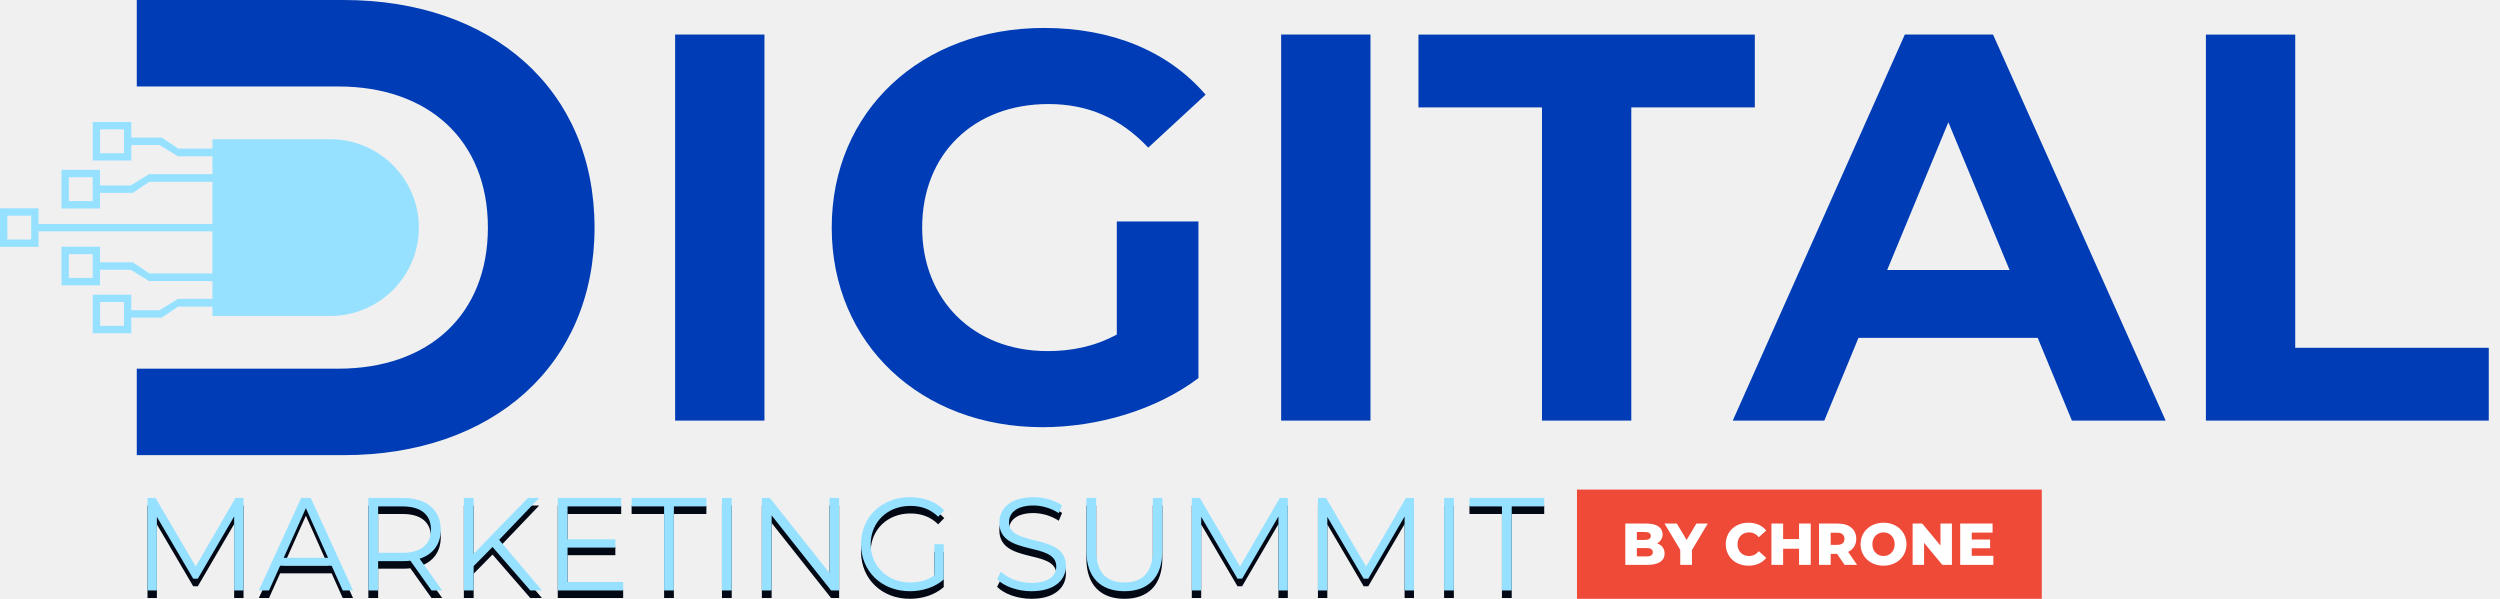
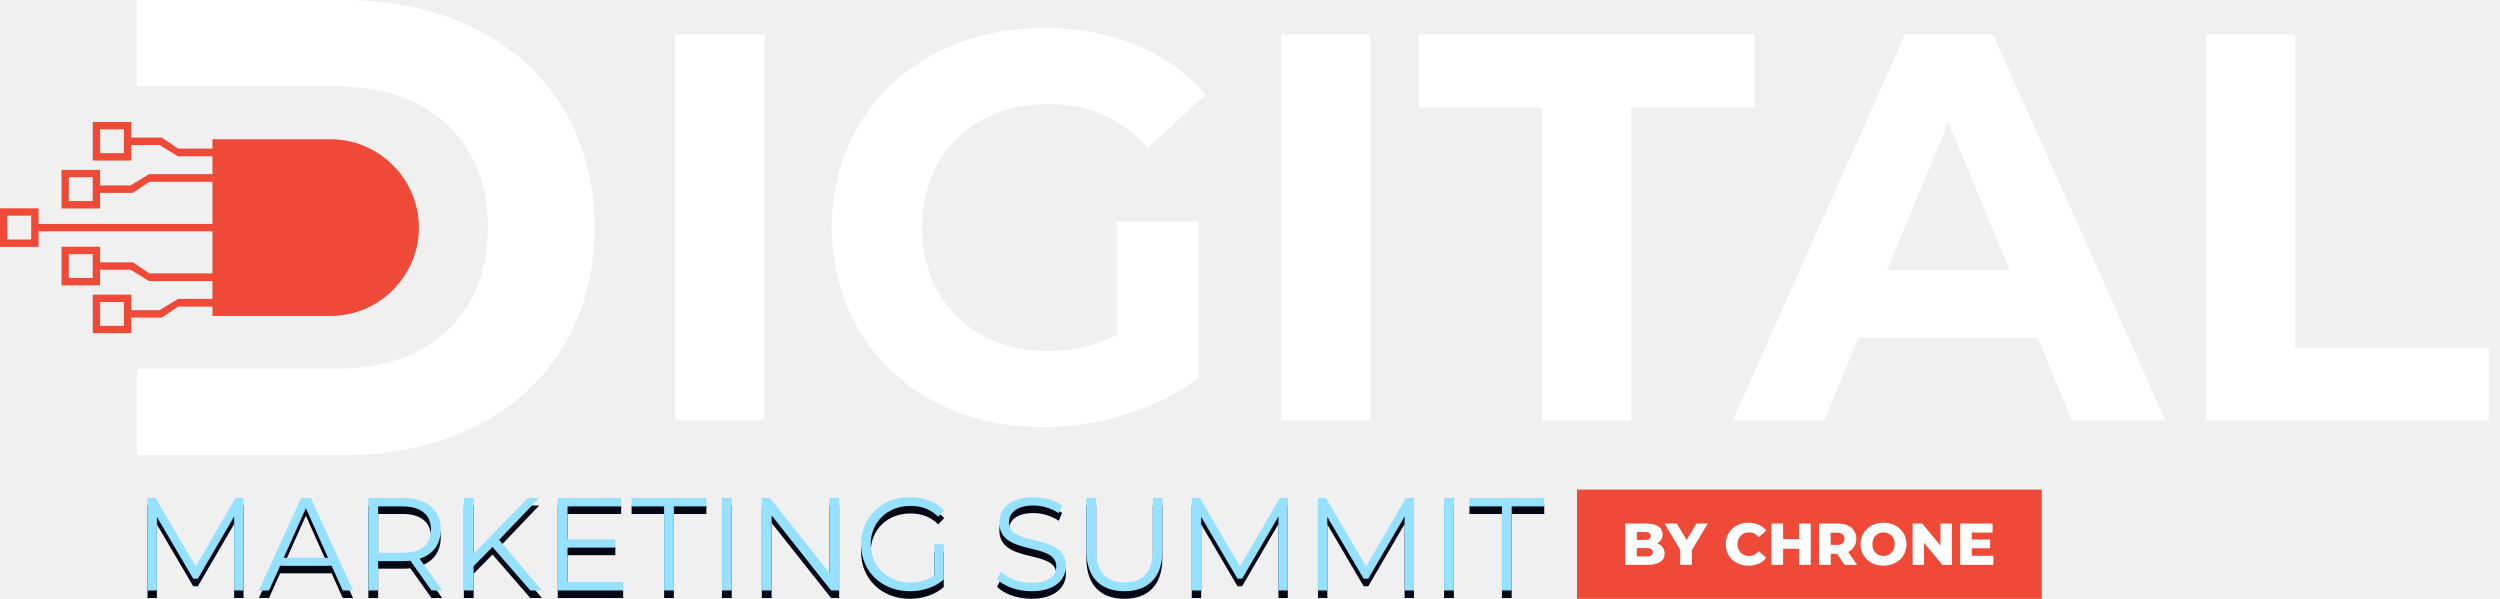
<svg xmlns="http://www.w3.org/2000/svg" width="167" height="40" viewBox="0 0 167 40" fill="none">
-   <g clip-path="url(#clip0_555_83)">
-     <path fill-rule="evenodd" clip-rule="evenodd" d="M14.191 9.302H22.078C25.324 9.302 27.98 11.958 27.98 15.204C27.98 18.45 25.324 21.105 22.078 21.105H14.191V9.302Z" fill="#96E1FF" />
-     <path fill-rule="evenodd" clip-rule="evenodd" d="M0 16.491H2.575V15.451H16.722L16.566 14.957H2.575V13.916H0V16.491ZM2.084 16H0.491V14.407H2.084C2.084 15.011 2.084 15.396 2.084 16Z" fill="#96E1FF" />
-     <path fill-rule="evenodd" clip-rule="evenodd" d="M6.195 8.15H8.771V9.19H10.807L11.901 9.927H16.722V10.44L11.89 10.441C11.504 10.205 11.057 9.932 10.651 9.685H8.771V10.725H6.195V8.15V8.15ZM8.28 8.641H6.686V10.234H8.28C8.28 9.629 8.28 9.245 8.28 8.641Z" fill="#96E1FF" />
-     <path fill-rule="evenodd" clip-rule="evenodd" d="M4.107 13.924H6.683V12.883H8.877L9.97 12.146H16.723V11.633L9.96 11.632C9.574 11.868 9.127 12.141 8.721 12.388H6.683V11.348H4.108V13.923L4.107 13.924ZM6.192 13.432H4.598V11.839H6.192C6.192 12.444 6.192 12.828 6.192 13.432Z" fill="#96E1FF" />
-     <path fill-rule="evenodd" clip-rule="evenodd" d="M6.195 22.257H8.771V21.217H10.807L11.901 20.48H16.722V19.967L11.89 19.966C11.504 20.202 11.057 20.475 10.651 20.722H8.771V19.682H6.195V22.257V22.257ZM8.28 21.767H6.686V20.173H8.28C8.28 20.778 8.28 21.162 8.28 21.767Z" fill="#96E1FF" />
-     <path fill-rule="evenodd" clip-rule="evenodd" d="M4.107 16.484H6.683V17.524H8.877L9.97 18.261H16.723V18.775L9.96 18.775C9.574 18.54 9.127 18.267 8.721 18.019H6.683V19.059H4.108V16.484L4.107 16.484ZM6.192 16.975H4.598V18.568H6.192C6.192 17.963 6.192 17.579 6.192 16.975Z" fill="#96E1FF" />
-     <path fill-rule="evenodd" clip-rule="evenodd" d="M9.137 30.404H22.949C32.895 30.404 39.715 24.41 39.715 15.202C39.715 5.994 32.895 0 22.949 0H9.137V5.777H16.173H17.315H22.601C28.639 5.777 32.591 9.382 32.591 15.202C32.591 21.022 28.639 24.627 22.601 24.627H17.315H16.173H9.137V30.404Z" fill="#003CB5" />
-     <path d="M45.098 28.095H51.065V2.309H45.098V28.095ZM74.603 22.348C73.093 23.158 71.582 23.453 69.962 23.453C65.026 23.453 61.6 20.027 61.6 15.202C61.6 10.303 65.026 6.95 70.035 6.95C72.651 6.95 74.824 7.871 76.703 9.861L80.534 6.324C78.029 3.414 74.272 1.867 69.741 1.867C61.527 1.867 55.559 7.43 55.559 15.202C55.559 22.974 61.526 28.536 69.63 28.536C73.314 28.536 77.219 27.394 80.055 25.258V14.796H74.603V22.348L74.603 22.348ZM85.58 28.095H91.548V2.309H85.58V28.095ZM103.004 28.095H108.971V7.172H117.222V2.31H94.753V7.172H103.004V28.095H103.004ZM138.403 28.095H144.665L133.135 2.309H127.242L115.749 28.095H121.864L124.147 22.569H136.119L138.403 28.095ZM126.063 18.038L130.151 8.166L134.24 18.038H126.063H126.063ZM147.354 28.095H166.25V23.232H153.321V2.31H147.354V28.095L147.354 28.095Z" fill="#003CB5" />
-     <path d="M15.73 33.771L13.074 38.35L10.392 33.771H9.854V39.947H10.48V35.032L12.907 39.162H13.215L15.642 35.006V39.947H16.268V33.771H15.73H15.73ZM22.894 39.947H23.583L20.759 33.771H20.115L17.291 39.947H17.971L18.712 38.297H22.153L22.894 39.947ZM18.95 37.768L20.433 34.45L21.915 37.768H18.95ZM29.539 39.947L28.03 37.83C28.93 37.538 29.442 36.859 29.442 35.888C29.442 34.565 28.489 33.771 26.918 33.771H24.607V39.947H25.26V37.988H26.919C27.095 37.988 27.254 37.98 27.413 37.962L28.824 39.947H29.539H29.539ZM26.9 37.432H25.259V34.335H26.9C28.136 34.335 28.789 34.9 28.789 35.888C28.789 36.859 28.136 37.432 26.9 37.432ZM35.424 39.947H36.2L33.342 36.568L36.015 33.771H35.265L31.639 37.503V33.771H30.986V39.947H31.639V38.324L32.9 37.044L35.424 39.947ZM37.912 39.383V37.088H41.106V36.532H37.912V34.335H41.495V33.771H37.259V39.947H41.627V39.383H37.912H37.912ZM44.362 39.947H45.015V34.335H47.186V33.771H42.192V34.335H44.362V39.947H44.362ZM48.227 39.947H48.88V33.771H48.227V39.947ZM55.409 33.771V38.782L51.43 33.771H50.892V39.947H51.545V34.935L55.516 39.947H56.054V33.771H55.41H55.409ZM62.415 38.941C61.939 39.285 61.392 39.417 60.801 39.417C59.283 39.417 58.162 38.323 58.162 36.859C58.162 35.385 59.283 34.3 60.809 34.3C61.533 34.3 62.15 34.512 62.671 35.024L63.077 34.609C62.53 34.017 61.718 33.718 60.783 33.718C58.895 33.718 57.518 35.05 57.518 36.859C57.518 38.668 58.895 40 60.774 40C61.63 40 62.459 39.735 63.042 39.215V36.859H62.415V38.941ZM68.901 40C70.48 40 71.204 39.224 71.204 38.315C71.204 36.065 67.401 37.088 67.401 35.394C67.401 34.776 67.904 34.273 69.033 34.273C69.58 34.273 70.198 34.441 70.727 34.785L70.947 34.264C70.453 33.92 69.73 33.718 69.033 33.718C67.462 33.718 66.756 34.503 66.756 35.411C66.756 37.697 70.559 36.656 70.559 38.35C70.559 38.959 70.056 39.444 68.9 39.444C68.089 39.444 67.303 39.126 66.862 38.694L66.606 39.197C67.065 39.674 67.974 40 68.9 40L68.901 40ZM75.112 40C76.692 40 77.645 39.082 77.645 37.309V33.771H77.009V37.283C77.009 38.747 76.321 39.418 75.112 39.418C73.912 39.418 73.224 38.747 73.224 37.283V33.771H72.571V37.309C72.571 39.082 73.533 40 75.112 40H75.112ZM85.489 33.771L82.833 38.35L80.151 33.771H79.612V39.947H80.239V35.032L82.665 39.162H82.974L85.401 35.006V39.947H86.027V33.771H85.489H85.489ZM93.915 33.771L91.259 38.35L88.577 33.771H88.039V39.947H88.665V35.032L91.092 39.162H91.401L93.827 35.006V39.947H94.454V33.771H93.915H93.915ZM96.465 39.947H97.118V33.771H96.465V39.947ZM100.33 39.947H100.983V34.335H103.154V33.771H98.16V34.335H100.33V39.947H100.33Z" fill="#030815" />
-     <path d="M15.73 33.264L13.074 37.843L10.392 33.264H9.854V39.441H10.48V34.526L12.907 38.655H13.215L15.642 34.499V39.441H16.268V33.264H15.73H15.73ZM22.894 39.441H23.583L20.759 33.264H20.115L17.291 39.441H17.971L18.712 37.791H22.153L22.894 39.441ZM18.95 37.261L20.433 33.943L21.915 37.261H18.95ZM29.539 39.441L28.03 37.323C28.93 37.032 29.442 36.352 29.442 35.382C29.442 34.058 28.489 33.264 26.918 33.264H24.607V39.441H25.26V37.482H26.919C27.095 37.482 27.254 37.473 27.413 37.455L28.824 39.441H29.539H29.539ZM26.9 36.926H25.259V33.829H26.9C28.136 33.829 28.789 34.393 28.789 35.382C28.789 36.352 28.136 36.926 26.9 36.926ZM35.424 39.441H36.2L33.342 36.061L36.015 33.264H35.265L31.639 36.996V33.264H30.986V39.441H31.639V37.817L32.9 36.538L35.424 39.441ZM37.912 38.876V36.582H41.106V36.026H37.912V33.829H41.495V33.264H37.259V39.441H41.627V38.876H37.912H37.912ZM44.362 39.441H45.015V33.829H47.186V33.264H42.192V33.829H44.362V39.441H44.362ZM48.227 39.441H48.88V33.264H48.227V39.441ZM55.409 33.264V38.276L51.43 33.264H50.892V39.441H51.545V34.429L55.516 39.441H56.054V33.264H55.41H55.409ZM62.415 38.434C61.939 38.779 61.392 38.911 60.801 38.911C59.283 38.911 58.162 37.817 58.162 36.352C58.162 34.879 59.283 33.793 60.809 33.793C61.533 33.793 62.15 34.005 62.671 34.517L63.077 34.102C62.53 33.511 61.718 33.211 60.783 33.211C58.895 33.211 57.518 34.543 57.518 36.352C57.518 38.161 58.895 39.493 60.774 39.493C61.63 39.493 62.459 39.229 63.042 38.708V36.352H62.415V38.434ZM68.901 39.493C70.48 39.493 71.204 38.717 71.204 37.808C71.204 35.558 67.401 36.581 67.401 34.887C67.401 34.27 67.904 33.767 69.033 33.767C69.58 33.767 70.198 33.934 70.727 34.279L70.947 33.758C70.453 33.414 69.73 33.211 69.033 33.211C67.462 33.211 66.756 33.996 66.756 34.905C66.756 37.19 70.559 36.149 70.559 37.843C70.559 38.452 70.056 38.938 68.9 38.938C68.089 38.938 67.303 38.62 66.862 38.188L66.606 38.691C67.065 39.167 67.974 39.494 68.9 39.494L68.901 39.493ZM75.112 39.493C76.692 39.493 77.645 38.575 77.645 36.802V33.264H77.009V36.776C77.009 38.24 76.321 38.911 75.112 38.911C73.912 38.911 73.224 38.24 73.224 36.776V33.264H72.571V36.802C72.571 38.576 73.533 39.493 75.112 39.493H75.112ZM85.489 33.264L82.833 37.843L80.151 33.264H79.612V39.441H80.239V34.526L82.665 38.655H82.974L85.401 34.499V39.441H86.027V33.264H85.489H85.489ZM93.915 33.264L91.259 37.843L88.577 33.264H88.039V39.441H88.665V34.526L91.092 38.655H91.401L93.827 34.499V39.441H94.454V33.264H93.915H93.915ZM96.465 39.441H97.118V33.264H96.465V39.441ZM100.33 39.441H100.983V33.829H103.154V33.264H98.16V33.829H100.33V39.441H100.33Z" fill="#96E1FF" />
-     <path fill-rule="evenodd" clip-rule="evenodd" d="M105.342 32.705H136.39V40H105.342V32.705Z" fill="#EF4937" />
-     <path d="M110.692 36.293C110.928 36.171 111.062 35.958 111.062 35.694C111.062 35.269 110.707 34.973 109.982 34.973H108.57V37.733H110.061C110.802 37.733 111.196 37.453 111.196 36.975C111.196 36.641 111.003 36.404 110.691 36.293H110.692ZM109.879 35.536C110.139 35.536 110.273 35.627 110.273 35.801C110.273 35.978 110.139 36.069 109.879 36.069H109.343V35.537H109.879V35.536ZM109.997 37.169H109.343V36.609H109.997C110.266 36.609 110.408 36.699 110.408 36.889C110.408 37.078 110.266 37.169 109.997 37.169ZM114.078 34.972H113.321L112.667 36.069L112.012 34.972H111.188L112.241 36.731V37.732H113.022V36.743L114.079 34.972H114.078ZM116.798 37.788C117.307 37.788 117.717 37.602 117.985 37.267L117.488 36.818C117.315 37.027 117.102 37.141 116.838 37.141C116.384 37.141 116.069 36.826 116.069 36.352C116.069 35.879 116.384 35.564 116.838 35.564C117.102 35.564 117.315 35.678 117.488 35.887L117.985 35.438C117.717 35.103 117.307 34.917 116.798 34.917C115.923 34.917 115.281 35.513 115.281 36.352C115.281 37.192 115.923 37.788 116.798 37.788ZM120.177 34.972V36.009H119.113V34.972H118.332V37.732H119.113V36.656H120.177V37.732H120.958V34.972H120.177ZM123.217 37.732H124.053L123.458 36.865C123.801 36.699 123.998 36.4 123.998 35.993C123.998 35.362 123.525 34.972 122.772 34.972H121.51V37.732H122.291V36.999H122.717L123.217 37.732L123.217 37.732ZM123.209 35.994C123.209 36.246 123.048 36.396 122.724 36.396H122.29V35.587H122.724C123.047 35.587 123.209 35.737 123.209 35.994ZM125.819 37.788C126.702 37.788 127.353 37.18 127.353 36.352C127.353 35.525 126.702 34.917 125.819 34.917C124.936 34.917 124.286 35.525 124.286 36.352C124.286 37.18 124.936 37.788 125.819 37.788ZM125.819 37.141C125.401 37.141 125.074 36.83 125.074 36.352C125.074 35.875 125.401 35.564 125.819 35.564C126.237 35.564 126.564 35.875 126.564 36.352C126.564 36.83 126.237 37.141 125.819 37.141ZM129.624 34.973V36.443L128.405 34.973H127.763V37.733H128.528V36.262L129.746 37.733H130.388V34.973H129.624ZM131.713 37.129V36.625H132.939V36.041H131.713V35.576H133.105V34.973H130.941V37.733H133.156V37.129H131.713Z" fill="white" />
-   </g>
-   <defs>
-     <clipPath id="clip0_555_83">
-       <rect width="166.252" height="40" fill="white" />
-     </clipPath>
-   </defs>
+   <path fill-rule="evenodd" clip-rule="evenodd" d="M14.191 9.302H22.078C25.324 9.302 27.98 11.958 27.98 15.204C27.98 18.45 25.324 21.105 22.078 21.105H14.191V9.302Z" fill="#EF4937" />
+   <path fill-rule="evenodd" clip-rule="evenodd" d="M0 16.491H2.575V15.451H16.722L16.566 14.957H2.575V13.916H0V16.491ZM2.084 16H0.491V14.407H2.084C2.084 15.011 2.084 15.396 2.084 16Z" fill="#EF4937" />
+   <path fill-rule="evenodd" clip-rule="evenodd" d="M6.195 8.15H8.771V9.19H10.807L11.901 9.927H16.722V10.44L11.89 10.441C11.504 10.205 11.057 9.932 10.651 9.685H8.771V10.725H6.195V8.15V8.15ZM8.28 8.641H6.686V10.234H8.28C8.28 9.629 8.28 9.245 8.28 8.641Z" fill="#EF4937" />
+   <path fill-rule="evenodd" clip-rule="evenodd" d="M4.107 13.924H6.683V12.883H8.877L9.97 12.146H16.723V11.633L9.96 11.632C9.574 11.868 9.127 12.141 8.721 12.388H6.683V11.348H4.108V13.923L4.107 13.924ZM6.192 13.432H4.598V11.839H6.192C6.192 12.444 6.192 12.828 6.192 13.432Z" fill="#EF4937" />
+   <path fill-rule="evenodd" clip-rule="evenodd" d="M6.195 22.257H8.771V21.217H10.807L11.901 20.48H16.722V19.967L11.89 19.966C11.504 20.202 11.057 20.475 10.651 20.722H8.771V19.682H6.195V22.257V22.257ZM8.28 21.767H6.686V20.173H8.28C8.28 20.778 8.28 21.162 8.28 21.767Z" fill="#EF4937" />
+   <path fill-rule="evenodd" clip-rule="evenodd" d="M4.107 16.484H6.683V17.524H8.877L9.97 18.261H16.723V18.775L9.96 18.775C9.574 18.54 9.127 18.267 8.721 18.019H6.683V19.059H4.108V16.484L4.107 16.484ZM6.192 16.975H4.598V18.568H6.192C6.192 17.963 6.192 17.579 6.192 16.975Z" fill="#EF4937" />
+   <path fill-rule="evenodd" clip-rule="evenodd" d="M9.137 30.404H22.949C32.895 30.404 39.715 24.41 39.715 15.202C39.715 5.994 32.895 0 22.949 0H9.137V5.777H16.173H17.315H22.601C28.639 5.777 32.591 9.382 32.591 15.202C32.591 21.022 28.639 24.627 22.601 24.627H17.315H16.173H9.137V30.404Z" fill="white" />
+   <path d="M45.098 28.095H51.065V2.309H45.098V28.095ZM74.603 22.348C73.093 23.158 71.582 23.453 69.962 23.453C65.026 23.453 61.6 20.027 61.6 15.202C61.6 10.303 65.026 6.95 70.035 6.95C72.651 6.95 74.824 7.871 76.703 9.861L80.534 6.324C78.029 3.414 74.272 1.867 69.741 1.867C61.527 1.867 55.559 7.43 55.559 15.202C55.559 22.974 61.526 28.536 69.63 28.536C73.314 28.536 77.219 27.394 80.055 25.258V14.796H74.603V22.348L74.603 22.348ZM85.58 28.095H91.548V2.309H85.58V28.095ZM103.004 28.095H108.971V7.172H117.222V2.31H94.753V7.172H103.004V28.095H103.004ZM138.403 28.095H144.665L133.135 2.309H127.242L115.749 28.095H121.864L124.147 22.569H136.119L138.403 28.095ZM126.063 18.038L130.151 8.166L134.24 18.038H126.063H126.063ZM147.354 28.095H166.25V23.232H153.321V2.31H147.354V28.095L147.354 28.095Z" fill="white" />
+   <path d="M15.73 33.771L13.074 38.35L10.392 33.771H9.854V39.947H10.48V35.032L12.907 39.162H13.215L15.642 35.006V39.947H16.268V33.771H15.73H15.73ZM22.894 39.947H23.583L20.759 33.771H20.115L17.291 39.947H17.971L18.712 38.297H22.153L22.894 39.947ZM18.95 37.768L20.433 34.45L21.915 37.768H18.95ZM29.539 39.947L28.03 37.83C28.93 37.538 29.442 36.859 29.442 35.888C29.442 34.565 28.489 33.771 26.918 33.771H24.607V39.947H25.26V37.988H26.919C27.095 37.988 27.254 37.98 27.413 37.962L28.824 39.947H29.539H29.539ZM26.9 37.432H25.259V34.335H26.9C28.136 34.335 28.789 34.9 28.789 35.888C28.789 36.859 28.136 37.432 26.9 37.432ZM35.424 39.947H36.2L33.342 36.568L36.015 33.771H35.265L31.639 37.503V33.771H30.986V39.947H31.639V38.324L32.9 37.044L35.424 39.947ZM37.912 39.383V37.088H41.106V36.532H37.912V34.335H41.495V33.771H37.259V39.947H41.627V39.383H37.912H37.912ZM44.362 39.947H45.015V34.335H47.186V33.771H42.192V34.335H44.362V39.947H44.362ZM48.227 39.947H48.88V33.771H48.227V39.947ZM55.409 33.771V38.782L51.43 33.771H50.892V39.947H51.545V34.935L55.516 39.947H56.054V33.771H55.41H55.409ZM62.415 38.941C61.939 39.285 61.392 39.417 60.801 39.417C59.283 39.417 58.162 38.323 58.162 36.859C58.162 35.385 59.283 34.3 60.809 34.3C61.533 34.3 62.15 34.512 62.671 35.024L63.077 34.609C62.53 34.017 61.718 33.718 60.783 33.718C58.895 33.718 57.518 35.05 57.518 36.859C57.518 38.668 58.895 40 60.774 40C61.63 40 62.459 39.735 63.042 39.215V36.859H62.415V38.941ZM68.901 40C70.48 40 71.204 39.224 71.204 38.315C71.204 36.065 67.401 37.088 67.401 35.394C67.401 34.776 67.904 34.273 69.033 34.273C69.58 34.273 70.198 34.441 70.727 34.785L70.947 34.264C70.453 33.92 69.73 33.718 69.033 33.718C67.462 33.718 66.756 34.503 66.756 35.411C66.756 37.697 70.559 36.656 70.559 38.35C70.559 38.959 70.056 39.444 68.9 39.444C68.089 39.444 67.303 39.126 66.862 38.694L66.606 39.197C67.065 39.674 67.974 40 68.9 40L68.901 40ZM75.112 40C76.692 40 77.645 39.082 77.645 37.309V33.771H77.009V37.283C77.009 38.747 76.321 39.418 75.112 39.418C73.912 39.418 73.224 38.747 73.224 37.283V33.771H72.571V37.309C72.571 39.082 73.533 40 75.112 40H75.112ZM85.489 33.771L82.833 38.35L80.151 33.771H79.612V39.947H80.239V35.032L82.665 39.162H82.974L85.401 35.006V39.947H86.027V33.771H85.489H85.489ZM93.915 33.771L91.259 38.35L88.577 33.771H88.039V39.947H88.665V35.032L91.092 39.162H91.401L93.827 35.006V39.947H94.454V33.771H93.915H93.915ZM96.465 39.947H97.118V33.771H96.465V39.947ZM100.33 39.947H100.983V34.335H103.154V33.771H98.16V34.335H100.33V39.947H100.33Z" fill="#030815" />
+   <path d="M15.73 33.264L13.074 37.843L10.392 33.264H9.854V39.441H10.48V34.526L12.907 38.655H13.215L15.642 34.499V39.441H16.268V33.264H15.73H15.73ZM22.894 39.441H23.583L20.759 33.264H20.115L17.291 39.441H17.971L18.712 37.791H22.153L22.894 39.441ZM18.95 37.261L20.433 33.943L21.915 37.261H18.95ZM29.539 39.441L28.03 37.323C28.93 37.032 29.442 36.352 29.442 35.382C29.442 34.058 28.489 33.264 26.918 33.264H24.607V39.441H25.26V37.482H26.919C27.095 37.482 27.254 37.473 27.413 37.455L28.824 39.441H29.539H29.539ZM26.9 36.926H25.259V33.829H26.9C28.136 33.829 28.789 34.393 28.789 35.382C28.789 36.352 28.136 36.926 26.9 36.926ZM35.424 39.441H36.2L33.342 36.061L36.015 33.264H35.265L31.639 36.996V33.264H30.986V39.441H31.639V37.817L32.9 36.538L35.424 39.441ZM37.912 38.876V36.582H41.106V36.026H37.912V33.829H41.495V33.264H37.259V39.441H41.627V38.876H37.912H37.912ZM44.362 39.441H45.015V33.829H47.186V33.264H42.192V33.829H44.362V39.441H44.362ZM48.227 39.441H48.88V33.264H48.227V39.441ZM55.409 33.264V38.276L51.43 33.264H50.892V39.441H51.545V34.429L55.516 39.441H56.054V33.264H55.41H55.409ZM62.415 38.434C61.939 38.779 61.392 38.911 60.801 38.911C59.283 38.911 58.162 37.817 58.162 36.352C58.162 34.879 59.283 33.793 60.809 33.793C61.533 33.793 62.15 34.005 62.671 34.517L63.077 34.102C62.53 33.511 61.718 33.211 60.783 33.211C58.895 33.211 57.518 34.543 57.518 36.352C57.518 38.161 58.895 39.493 60.774 39.493C61.63 39.493 62.459 39.229 63.042 38.708V36.352H62.415V38.434ZM68.901 39.493C70.48 39.493 71.204 38.717 71.204 37.808C71.204 35.558 67.401 36.581 67.401 34.887C67.401 34.27 67.904 33.767 69.033 33.767C69.58 33.767 70.198 33.934 70.727 34.279L70.947 33.758C70.453 33.414 69.73 33.211 69.033 33.211C67.462 33.211 66.756 33.996 66.756 34.905C66.756 37.19 70.559 36.149 70.559 37.843C70.559 38.452 70.056 38.938 68.9 38.938C68.089 38.938 67.303 38.62 66.862 38.188L66.606 38.691C67.065 39.167 67.974 39.494 68.9 39.494L68.901 39.493ZM75.112 39.493C76.692 39.493 77.645 38.575 77.645 36.802V33.264H77.009V36.776C77.009 38.24 76.321 38.911 75.112 38.911C73.912 38.911 73.224 38.24 73.224 36.776V33.264H72.571V36.802C72.571 38.576 73.533 39.493 75.112 39.493H75.112ZM85.489 33.264L82.833 37.843L80.151 33.264H79.612V39.441H80.239V34.526L82.665 38.655H82.974L85.401 34.499V39.441H86.027V33.264H85.489H85.489ZM93.915 33.264L91.259 37.843L88.577 33.264H88.039V39.441H88.665V34.526L91.092 38.655H91.401L93.827 34.499V39.441H94.454V33.264H93.915H93.915ZM96.465 39.441H97.118V33.264H96.465V39.441ZM100.33 39.441H100.983V33.829H103.154V33.264H98.16V33.829H100.33V39.441H100.33Z" fill="#96E1FF" />
+   <path fill-rule="evenodd" clip-rule="evenodd" d="M105.342 32.705H136.39V40H105.342V32.705Z" fill="#EF4937" />
+   <path d="M110.692 36.293C110.928 36.171 111.062 35.958 111.062 35.694C111.062 35.269 110.707 34.973 109.982 34.973H108.57V37.733H110.061C110.802 37.733 111.196 37.453 111.196 36.975C111.196 36.641 111.003 36.404 110.691 36.293H110.692ZM109.879 35.536C110.139 35.536 110.273 35.627 110.273 35.801C110.273 35.978 110.139 36.069 109.879 36.069H109.343V35.537H109.879V35.536ZM109.997 37.169H109.343V36.609H109.997C110.266 36.609 110.408 36.699 110.408 36.889C110.408 37.078 110.266 37.169 109.997 37.169ZM114.078 34.972H113.321L112.667 36.069L112.012 34.972H111.188L112.241 36.731V37.732H113.022V36.743L114.079 34.972H114.078ZM116.798 37.788C117.307 37.788 117.717 37.602 117.985 37.267L117.488 36.818C117.315 37.027 117.102 37.141 116.838 37.141C116.384 37.141 116.069 36.826 116.069 36.352C116.069 35.879 116.384 35.564 116.838 35.564C117.102 35.564 117.315 35.678 117.488 35.887L117.985 35.438C117.717 35.103 117.307 34.917 116.798 34.917C115.923 34.917 115.281 35.513 115.281 36.352C115.281 37.192 115.923 37.788 116.798 37.788ZM120.177 34.972V36.009H119.113V34.972H118.332V37.732H119.113V36.656H120.177V37.732H120.958V34.972H120.177ZM123.217 37.732H124.053L123.458 36.865C123.801 36.699 123.998 36.4 123.998 35.993C123.998 35.362 123.525 34.972 122.772 34.972H121.51V37.732H122.291V36.999H122.717L123.217 37.732L123.217 37.732ZM123.209 35.994C123.209 36.246 123.048 36.396 122.724 36.396H122.29V35.587H122.724C123.047 35.587 123.209 35.737 123.209 35.994ZM125.819 37.788C126.702 37.788 127.353 37.18 127.353 36.352C127.353 35.525 126.702 34.917 125.819 34.917C124.936 34.917 124.286 35.525 124.286 36.352C124.286 37.18 124.936 37.788 125.819 37.788ZM125.819 37.141C125.401 37.141 125.074 36.83 125.074 36.352C125.074 35.875 125.401 35.564 125.819 35.564C126.237 35.564 126.564 35.875 126.564 36.352C126.564 36.83 126.237 37.141 125.819 37.141ZM129.624 34.973V36.443L128.405 34.973H127.763V37.733H128.528V36.262L129.746 37.733H130.388V34.973H129.624ZM131.713 37.129V36.625H132.939V36.041H131.713V35.576H133.105V34.973H130.941V37.733H133.156V37.129H131.713Z" fill="white" />
</svg>
